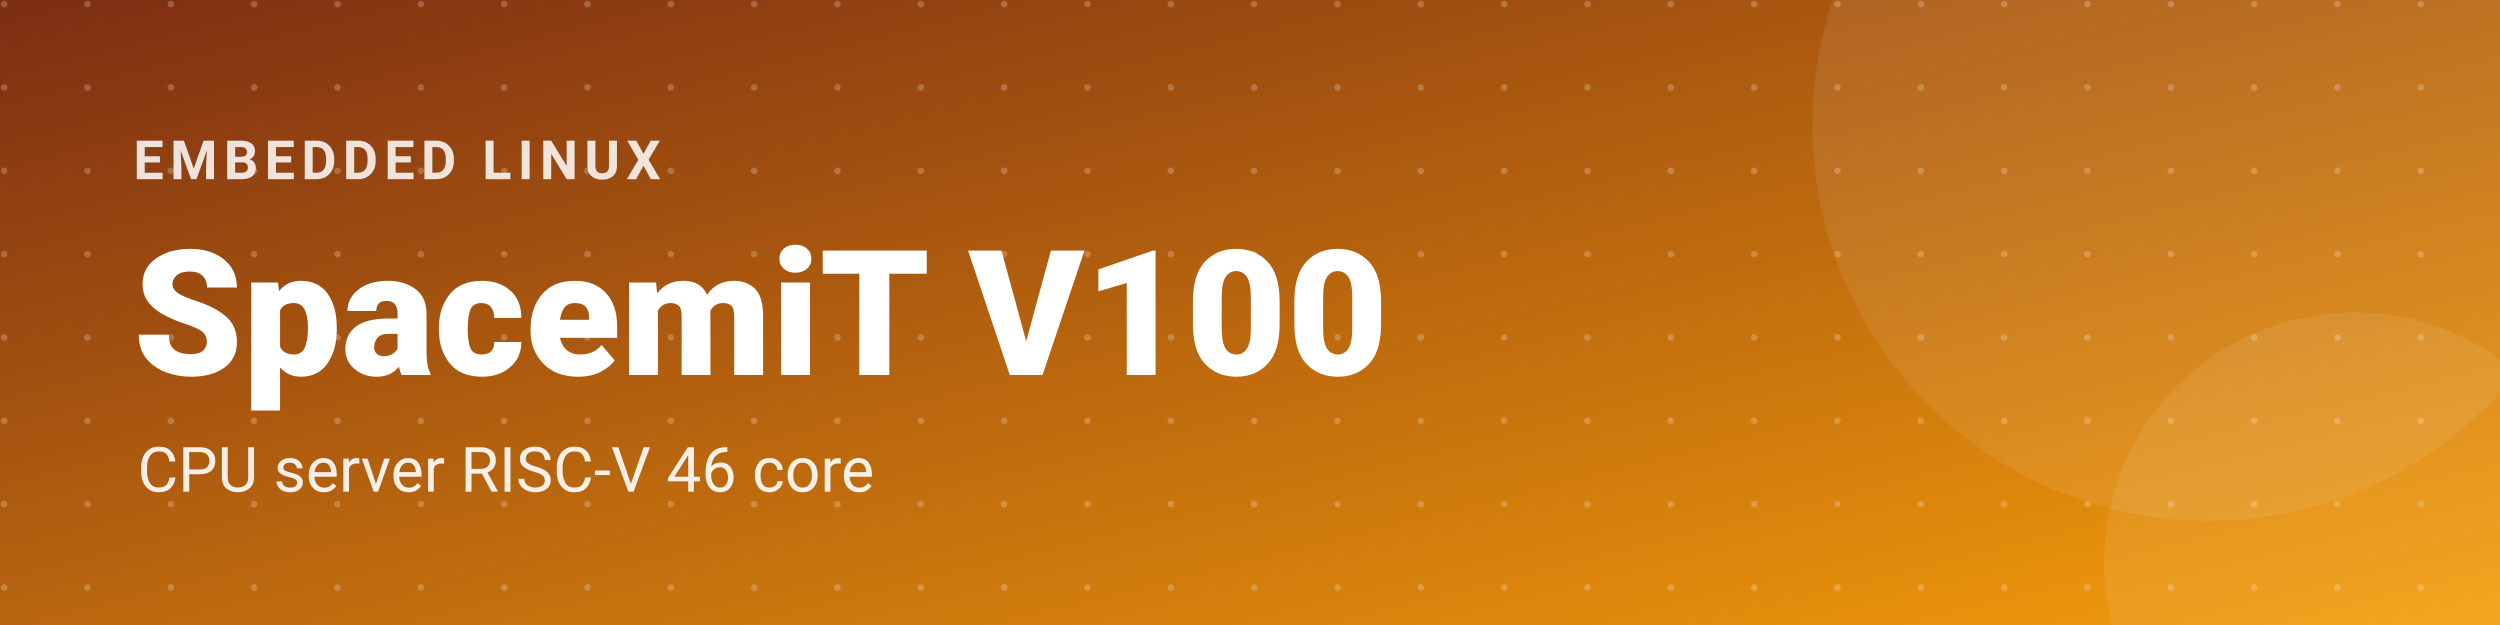
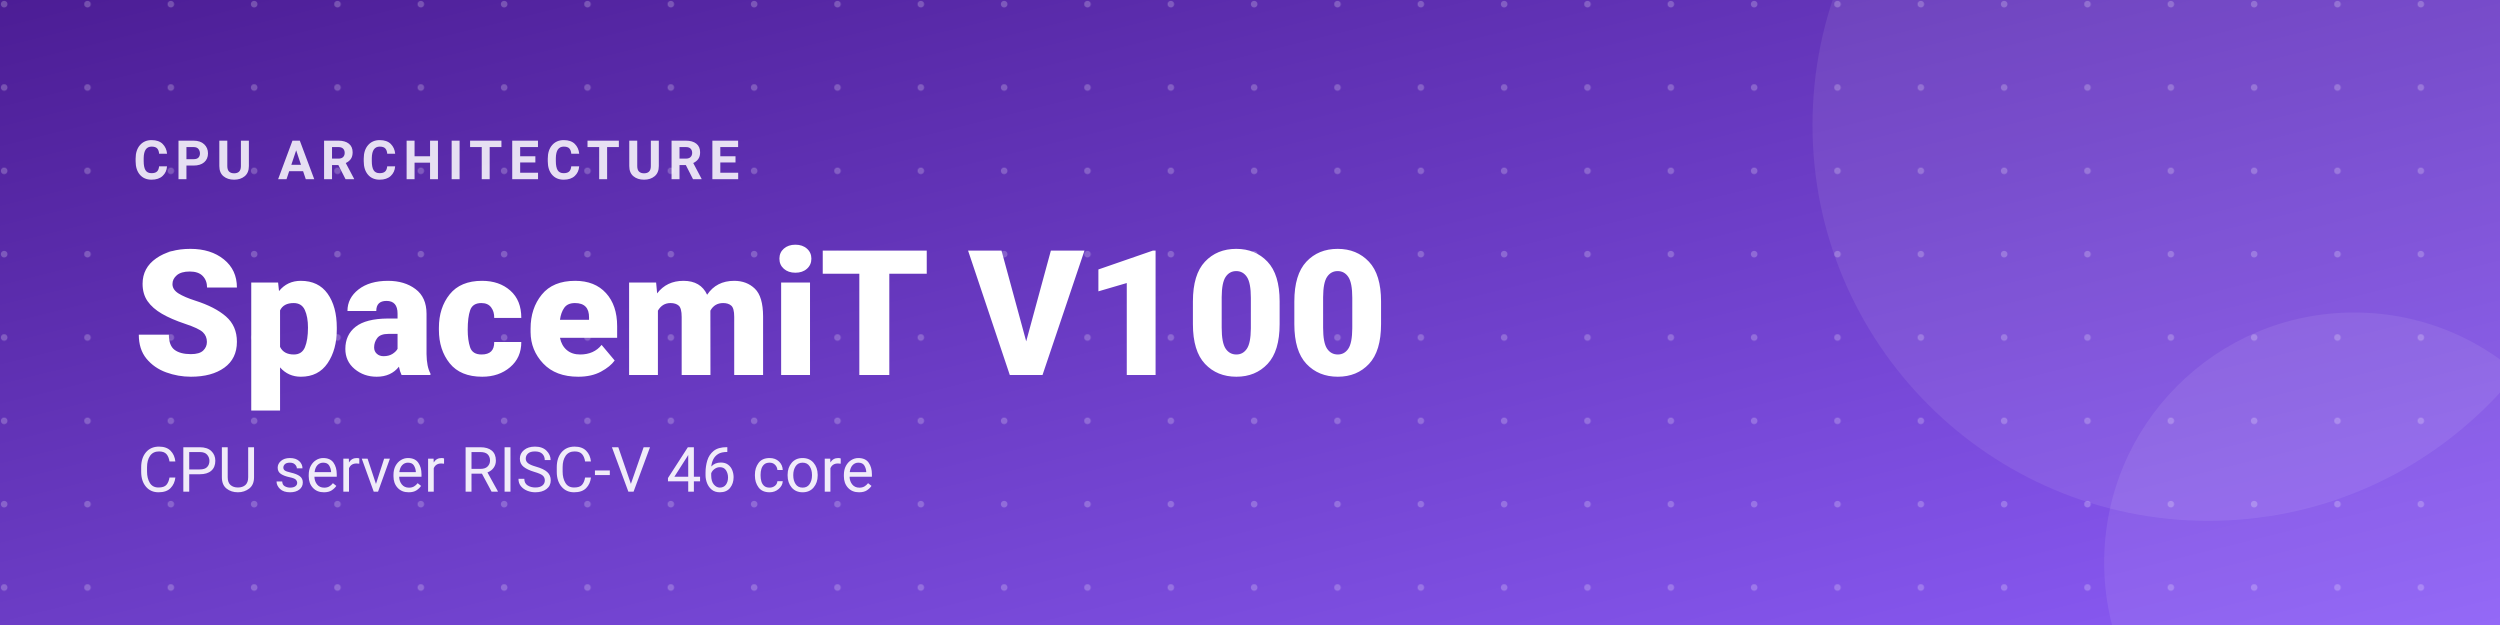
<svg xmlns="http://www.w3.org/2000/svg" viewBox="0 0 1200 300" role="img" aria-label="SpacemiT V100">
  <defs>
    <linearGradient id="gv100" x1="0" y1="0" x2="1" y2="1">
-       <stop offset="0" stop-color="#7c2d12" />
-       <stop offset="1" stop-color="#f59e0b" />
+       <stop offset="0" stop-color="#4c1d95" />
+       <stop offset="1" stop-color="#8b5cf6" />
    </linearGradient>
    <pattern id="pv100" width="40" height="40" patternUnits="userSpaceOnUse">
      <circle cx="2" cy="2" r="1.6" fill="#fff" fill-opacity=".22" />
    </pattern>
  </defs>
  <rect width="1200" height="300" fill="url(#gv100)" />
  <rect width="1200" height="300" fill="url(#pv100)" />
  <circle cx="1060" cy="60" r="190" fill="#fff" fill-opacity=".08" />
  <circle cx="1130" cy="270" r="120" fill="#fff" fill-opacity=".08" />
-   <text x="64" y="86" fill="#fff" fill-opacity=".85" font-family="system-ui,-apple-system,Segoe UI,Roboto,sans-serif" font-size="26" font-weight="600" letter-spacing="3">EMBEDDED LINUX</text>
+   <text x="64" y="86" fill="#fff" fill-opacity=".85" font-family="system-ui,-apple-system,Segoe UI,Roboto,sans-serif" font-size="26" font-weight="600" letter-spacing="3">CPU ARCHITECTURE</text>
  <text x="64" y="180" fill="#fff" font-family="system-ui,-apple-system,Segoe UI,Roboto,sans-serif" font-size="84" font-weight="800">SpacemiT V100</text>
  <text x="66" y="236" fill="#fff" fill-opacity=".9" font-family="system-ui,-apple-system,Segoe UI,Roboto,sans-serif" font-size="30">CPU server RISC-V 46 core</text>
</svg>
